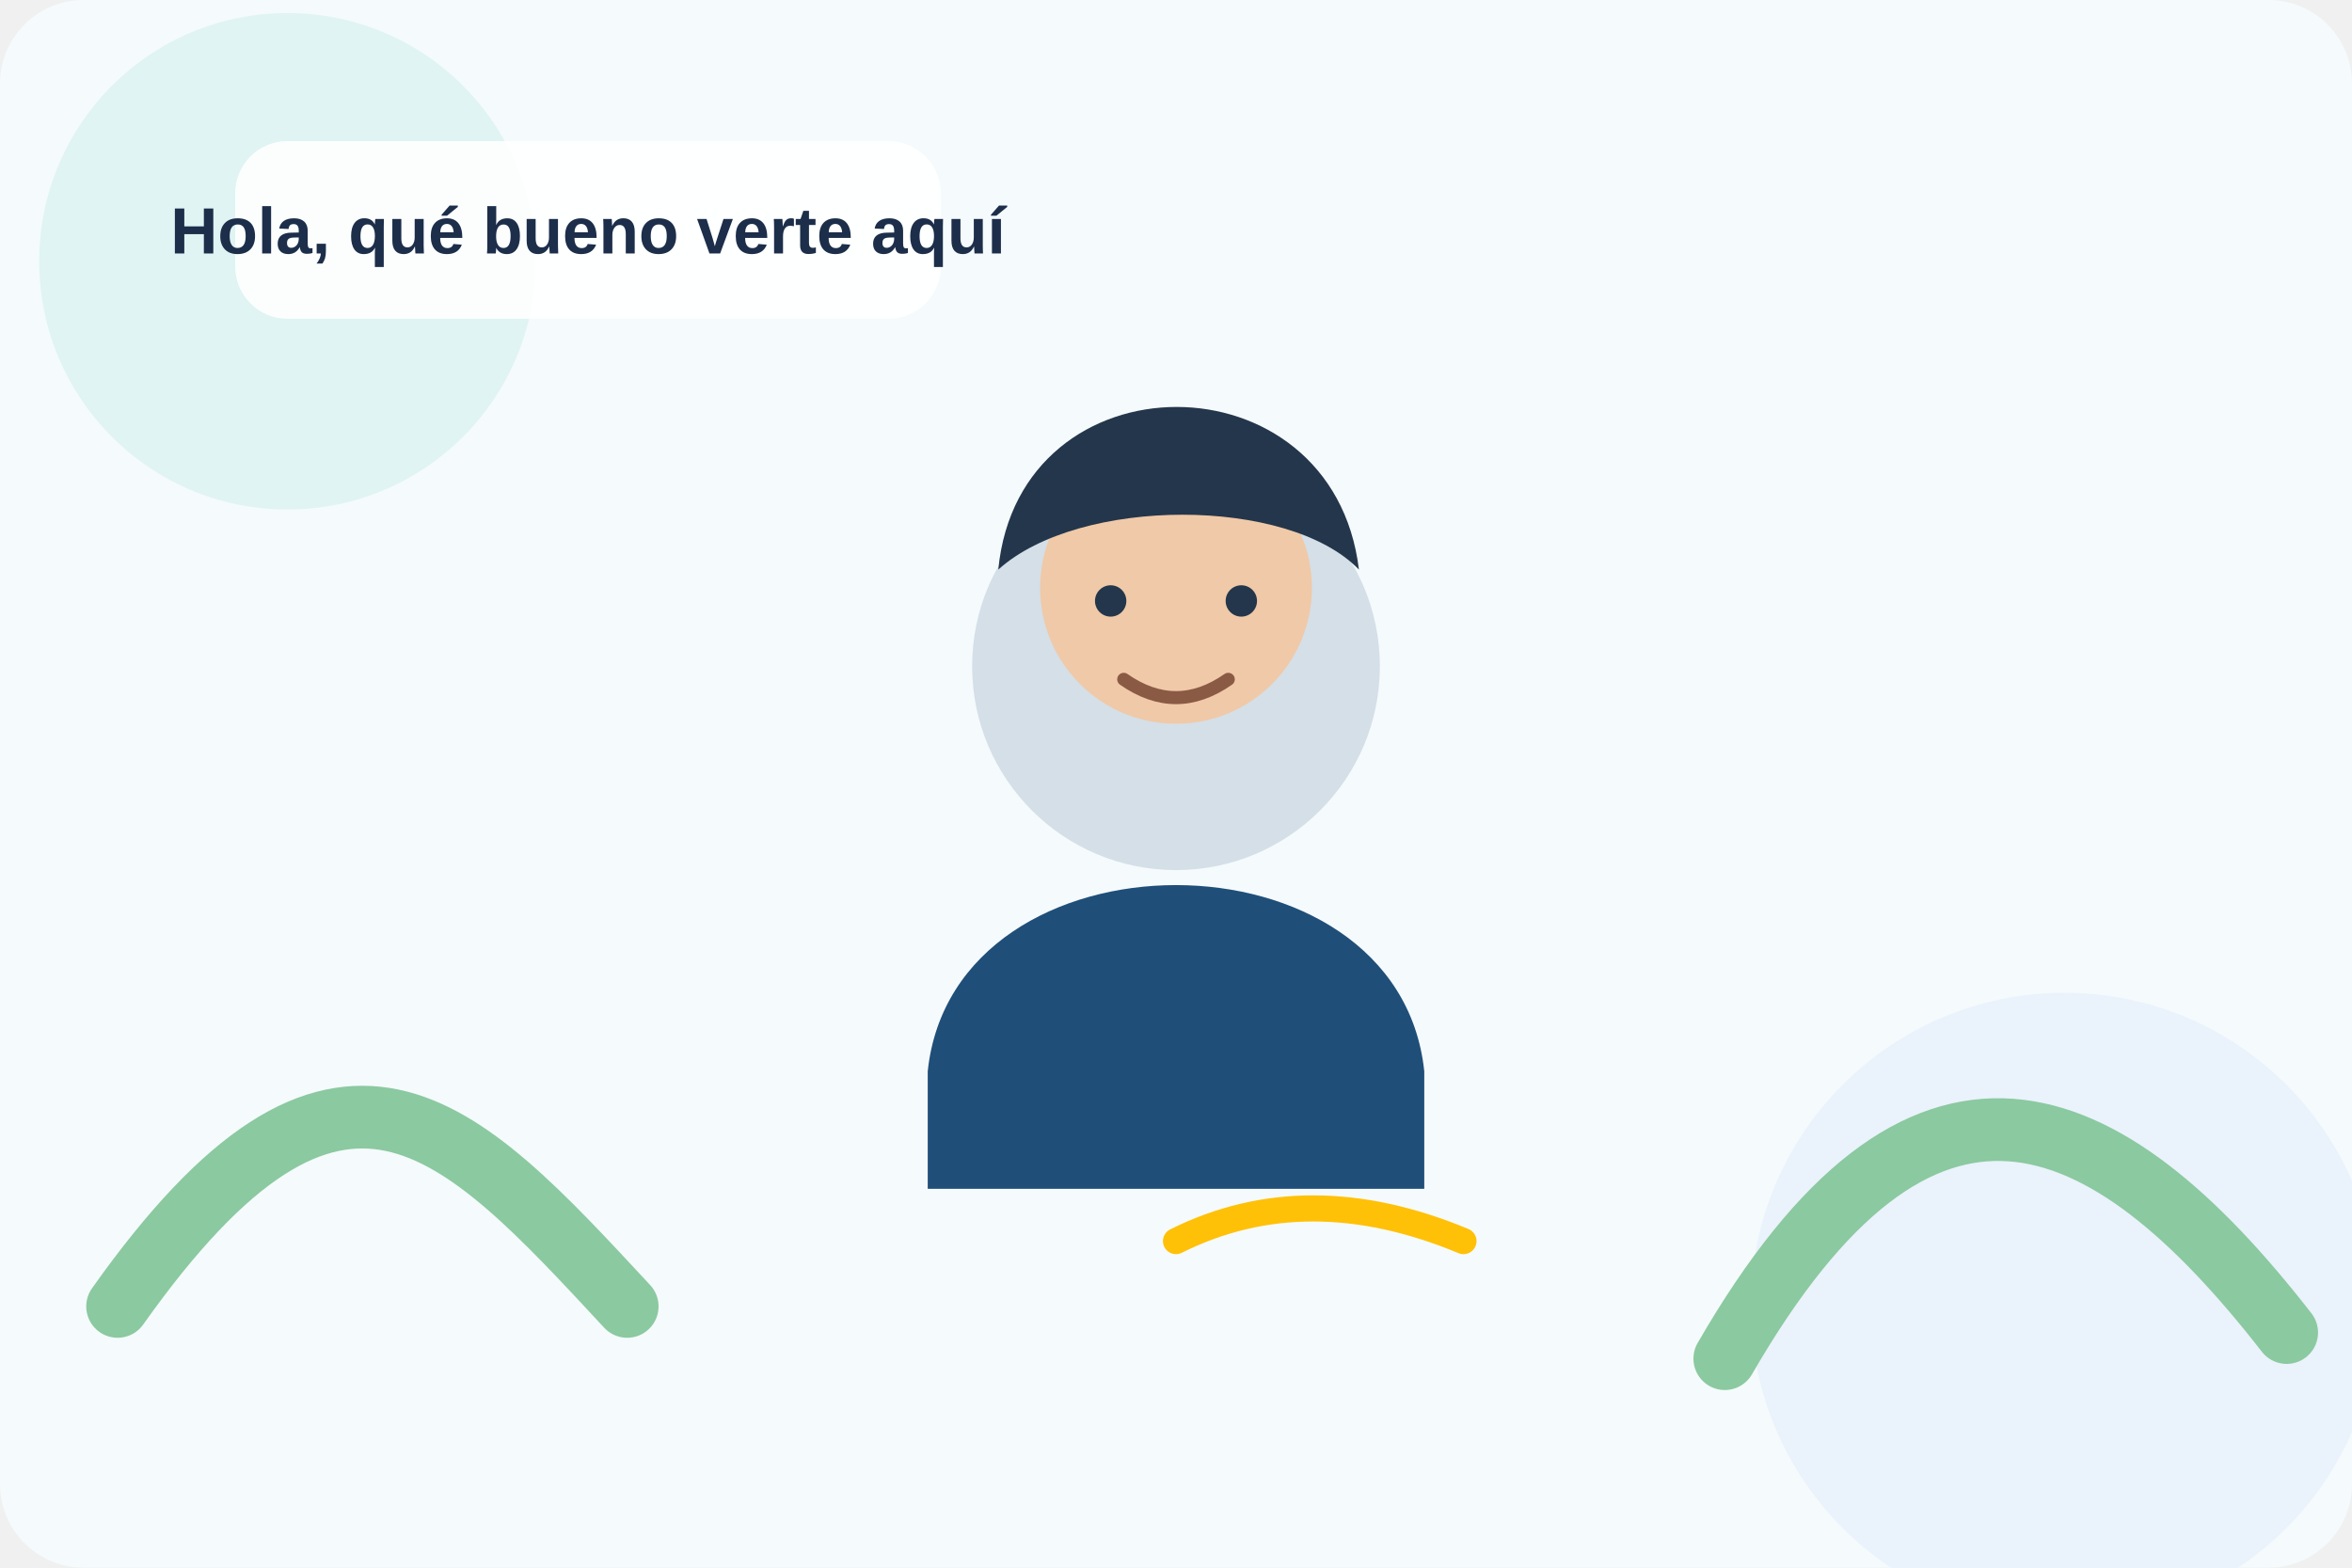
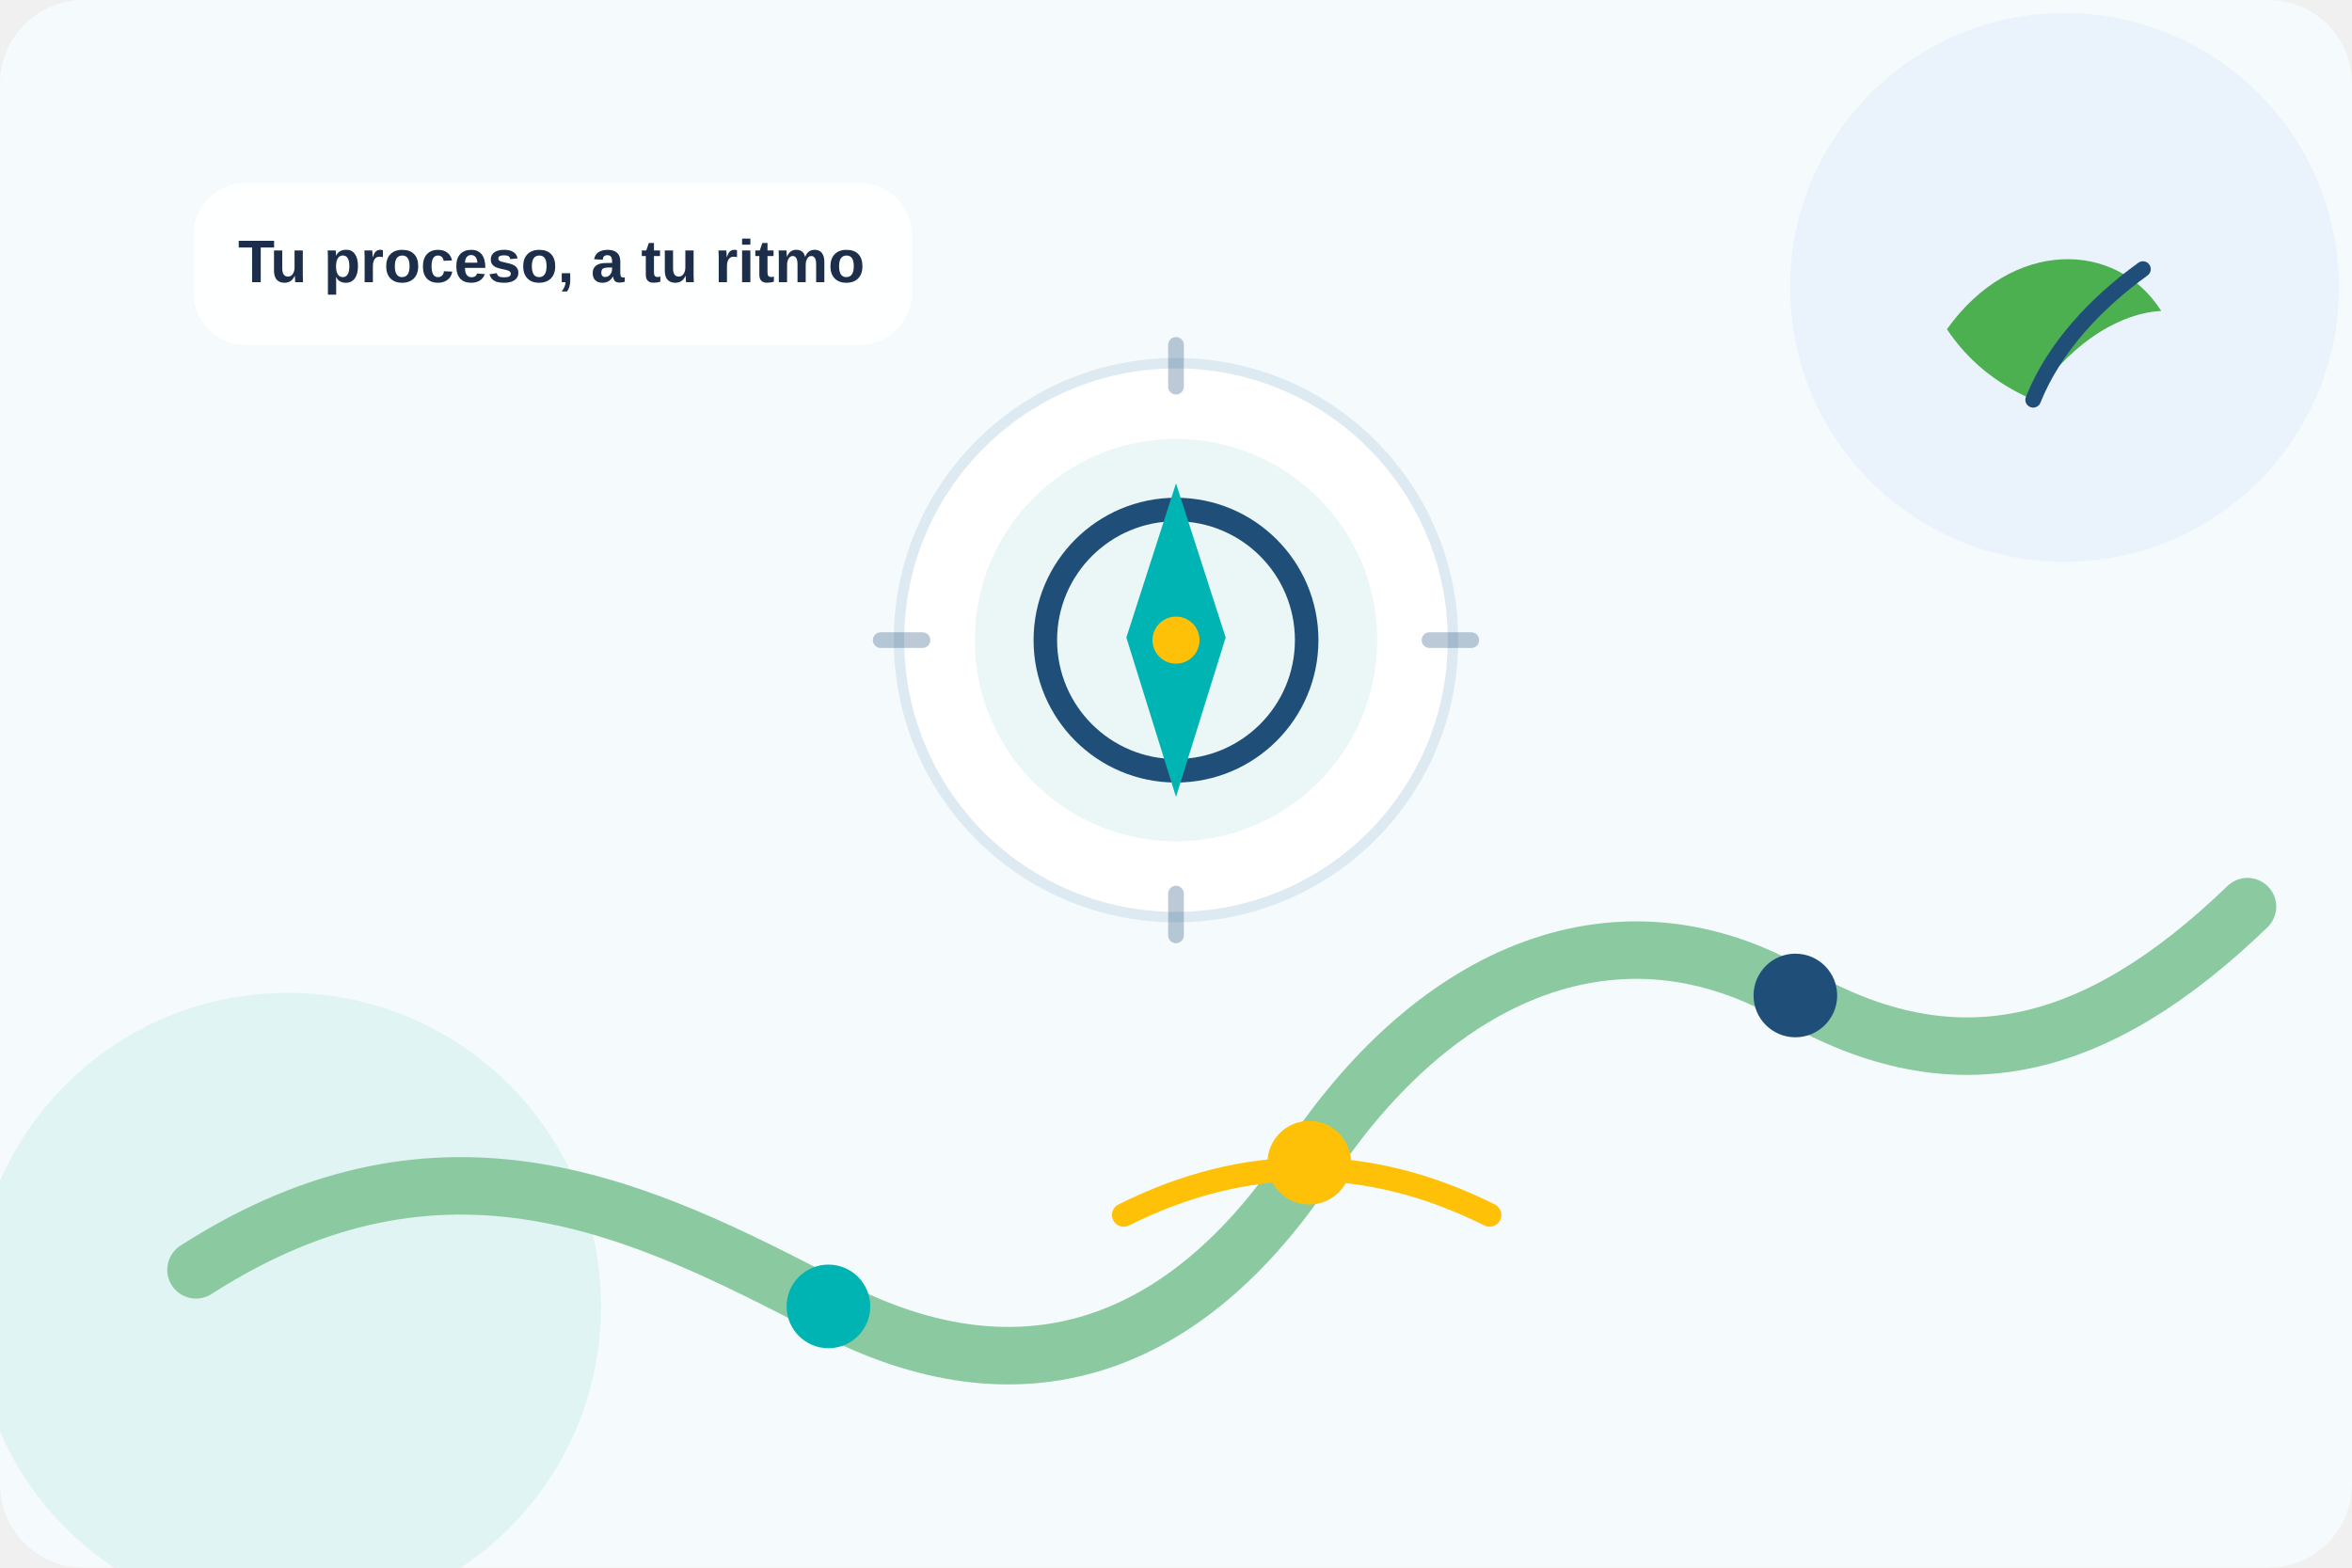
- <svg xmlns="http://www.w3.org/2000/svg" width="900" height="600" viewBox="0 0 900 600">
+ <svg xmlns="http://www.w3.org/2000/svg" width="900" height="600" viewBox="0 0 900 600" role="img" aria-labelledby="title desc">
  <rect width="900" height="600" rx="32" fill="#F5FAFC" />
-   <circle cx="110" cy="100" r="95" fill="#DFF4F3" />
-   <circle cx="790" cy="500" r="120" fill="#EAF2FB" />
-   <path d="M45 500 C130 380 175 430 240 500 M660 520 C735 390 805 420 875 510" fill="none" stroke="#8BC9A0" stroke-width="24" stroke-linecap="round" />
-   <circle cx="450" cy="255" r="78" fill="#1F4E79" opacity=".16" />
-   <circle cx="450" cy="225" r="52" fill="#F0C9A8" />
-   <path d="M382 218 C390 135 510 135 520 218 C493 190 413 190 382 218Z" fill="#24364B" />
-   <path d="M355 410 C365 315 535 315 545 410 L545 455 L355 455Z" fill="#1F4E79" />
-   <circle cx="425" cy="230" r="6" fill="#24364B" />
-   <circle cx="475" cy="230" r="6" fill="#24364B" />
-   <path d="M430 260 Q450 274 470 260" fill="none" stroke="#8A5A44" stroke-width="5" stroke-linecap="round" />
-   <rect x="90" y="54" width="270" height="68" rx="20" fill="#FFFFFF" opacity=".9" />
-   <text x="225" y="97" text-anchor="middle" font-family="Arial,sans-serif" font-size="25" font-weight="700" fill="#1C2E4A">Hola, qué bueno verte aquí</text>
-   <path d="M450 475 Q500 450 560 475" fill="none" stroke="#FFC107" stroke-width="10" stroke-linecap="round" />
+   <circle cx="110" cy="500" r="120" fill="#DFF4F3" />
+   <circle cx="790" cy="110" r="105" fill="#EAF2FB" />
+   <path d="M75 486 C170 425 246 463 317 500 C391 539 454 516 501 445 C550 371 620 342 687 381 C748 416 802 403 860 347" fill="none" stroke="#8BC9A0" stroke-width="22" stroke-linecap="round" />
+   <circle cx="317" cy="500" r="16" fill="#00B4B3" />
+   <circle cx="501" cy="445" r="16" fill="#FFC107" />
+   <circle cx="687" cy="381" r="16" fill="#1F4E79" />
+   <circle cx="450" cy="245" r="106" fill="#FFFFFF" stroke="#DDEAF2" stroke-width="4" />
+   <circle cx="450" cy="245" r="77" fill="#EAF7F6" />
+   <circle cx="450" cy="245" r="50" fill="none" stroke="#1F4E79" stroke-width="9" />
+   <path d="M450 185 L469 244 L450 305 L431 244 Z" fill="#00B4B3" />
+   <circle cx="450" cy="245" r="9" fill="#FFC107" />
+   <path d="M450 148 L450 132 M450 342 L450 358 M353 245 L337 245 M547 245 L563 245" stroke="#1F4E79" stroke-width="6" stroke-linecap="round" opacity=".3" />
+   <path d="M745 126 C770 91 810 92 827 119 C809 120 790 134 778 153 C764 147 753 138 745 126Z" fill="#4CAF50" />
+   <path d="M778 153 C786 133 802 116 820 103" fill="none" stroke="#1F4E79" stroke-width="6" stroke-linecap="round" />
+   <rect x="74" y="70" width="275" height="62" rx="20" fill="#FFFFFF" opacity=".94" />
+   <text x="211" y="108" text-anchor="middle" font-family="Poppins,Arial,sans-serif" font-size="23" font-weight="700" fill="#1C2E4A">Tu proceso, a tu ritmo</text>
+   <path d="M430 465 Q500 430 570 465" fill="none" stroke="#FFC107" stroke-width="9" stroke-linecap="round" />
</svg>
